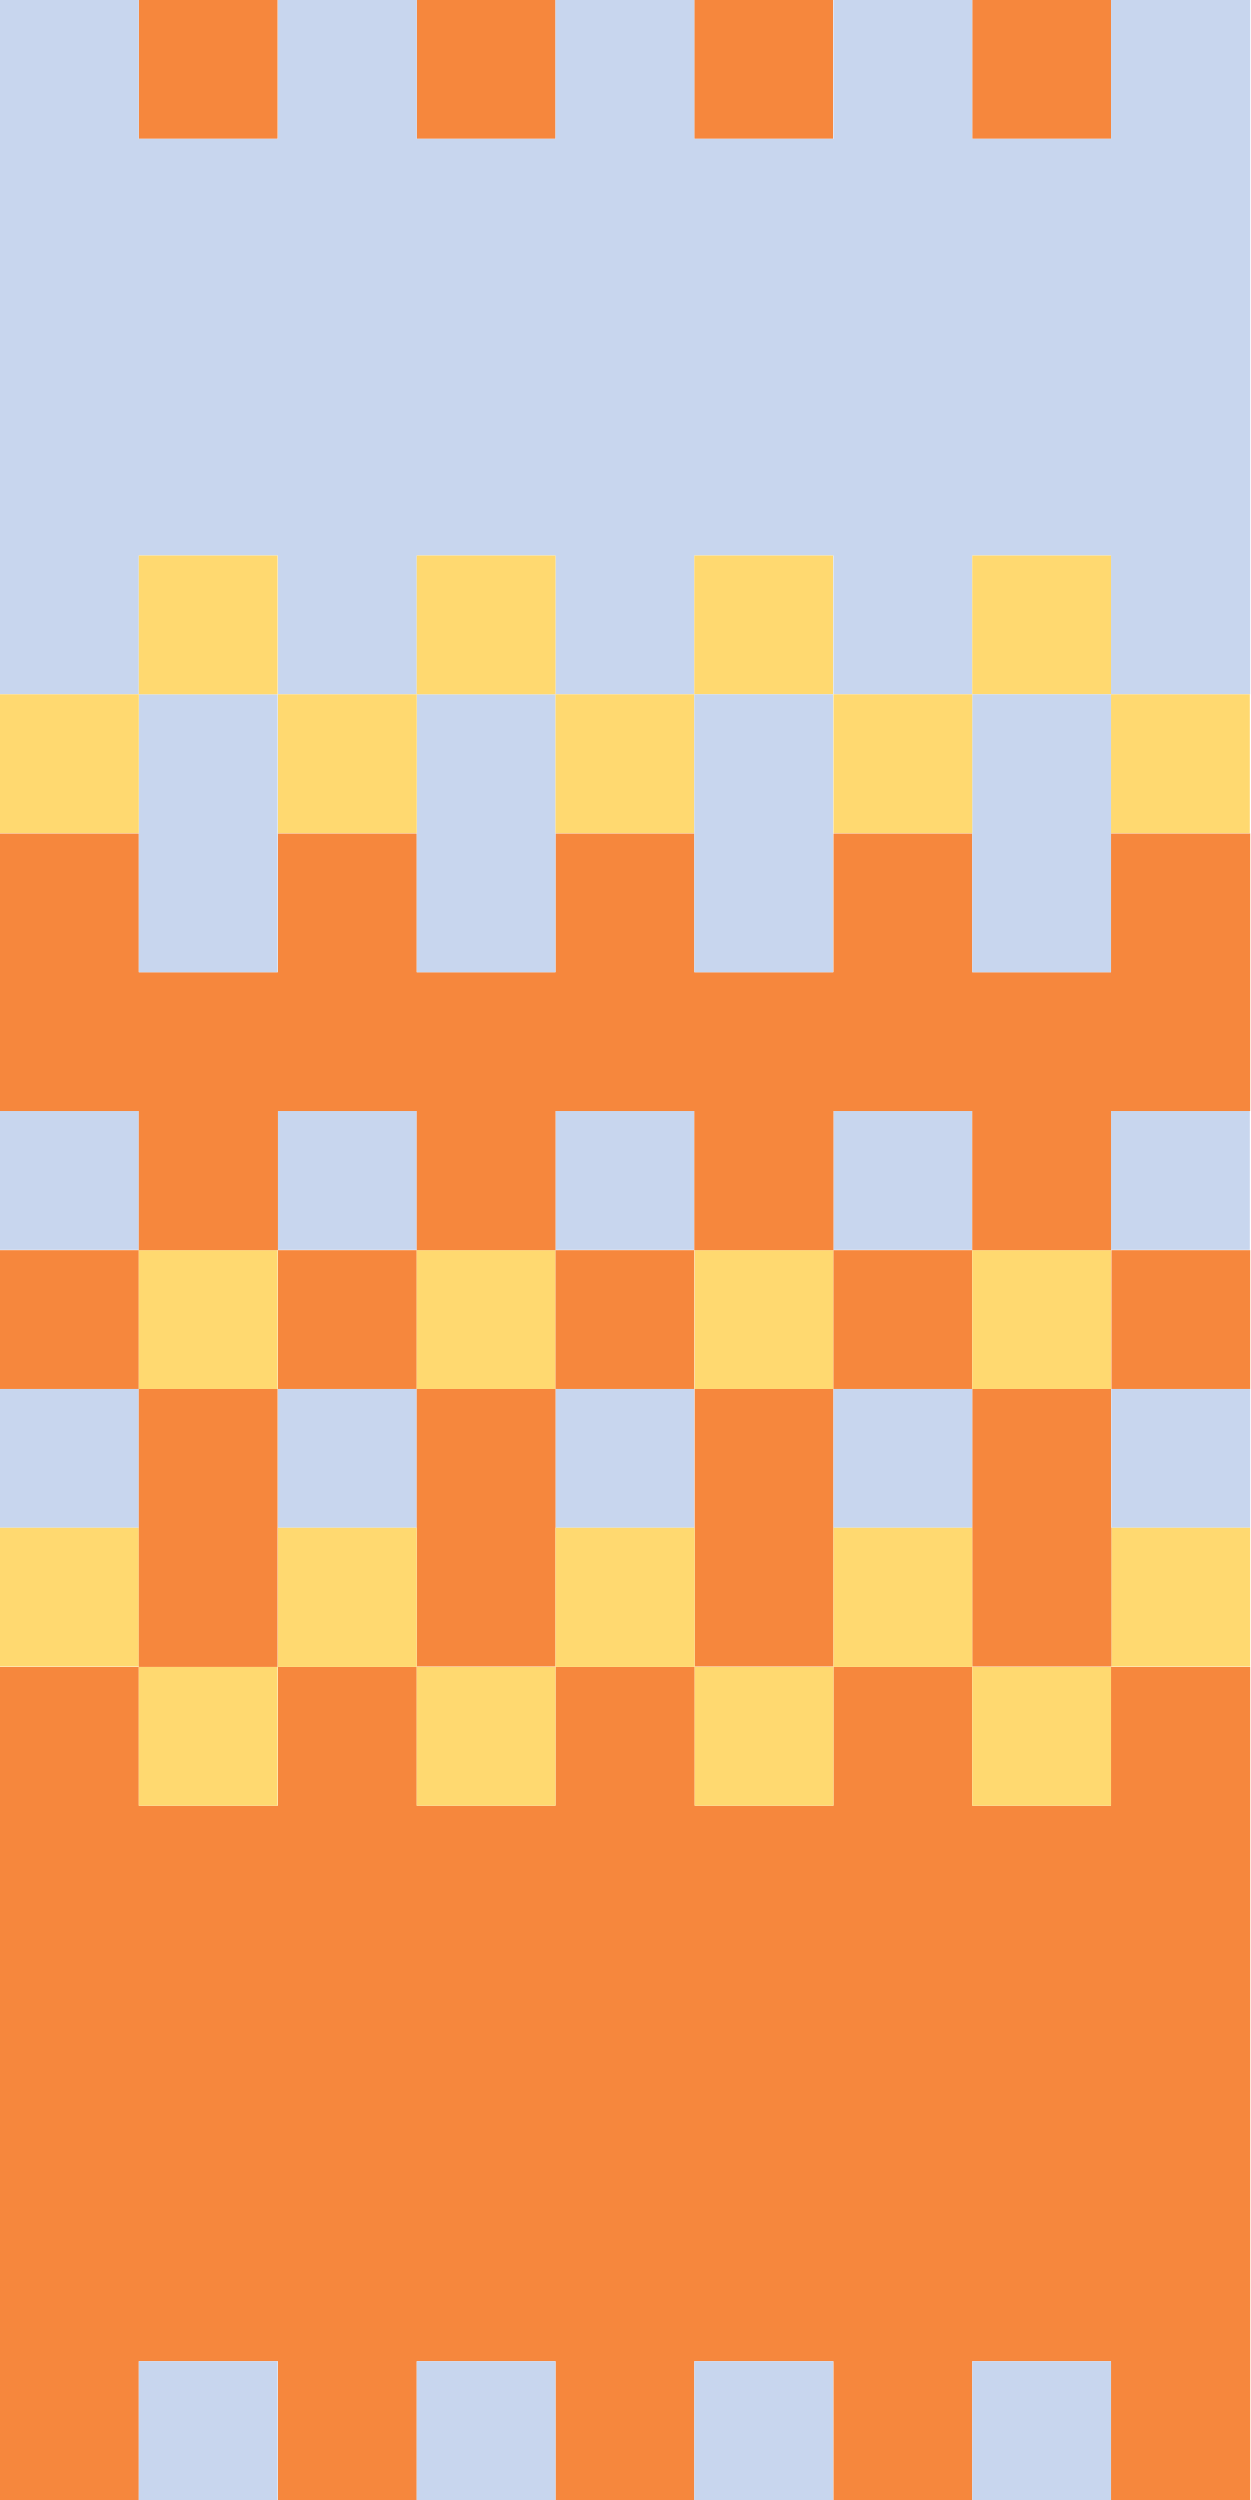
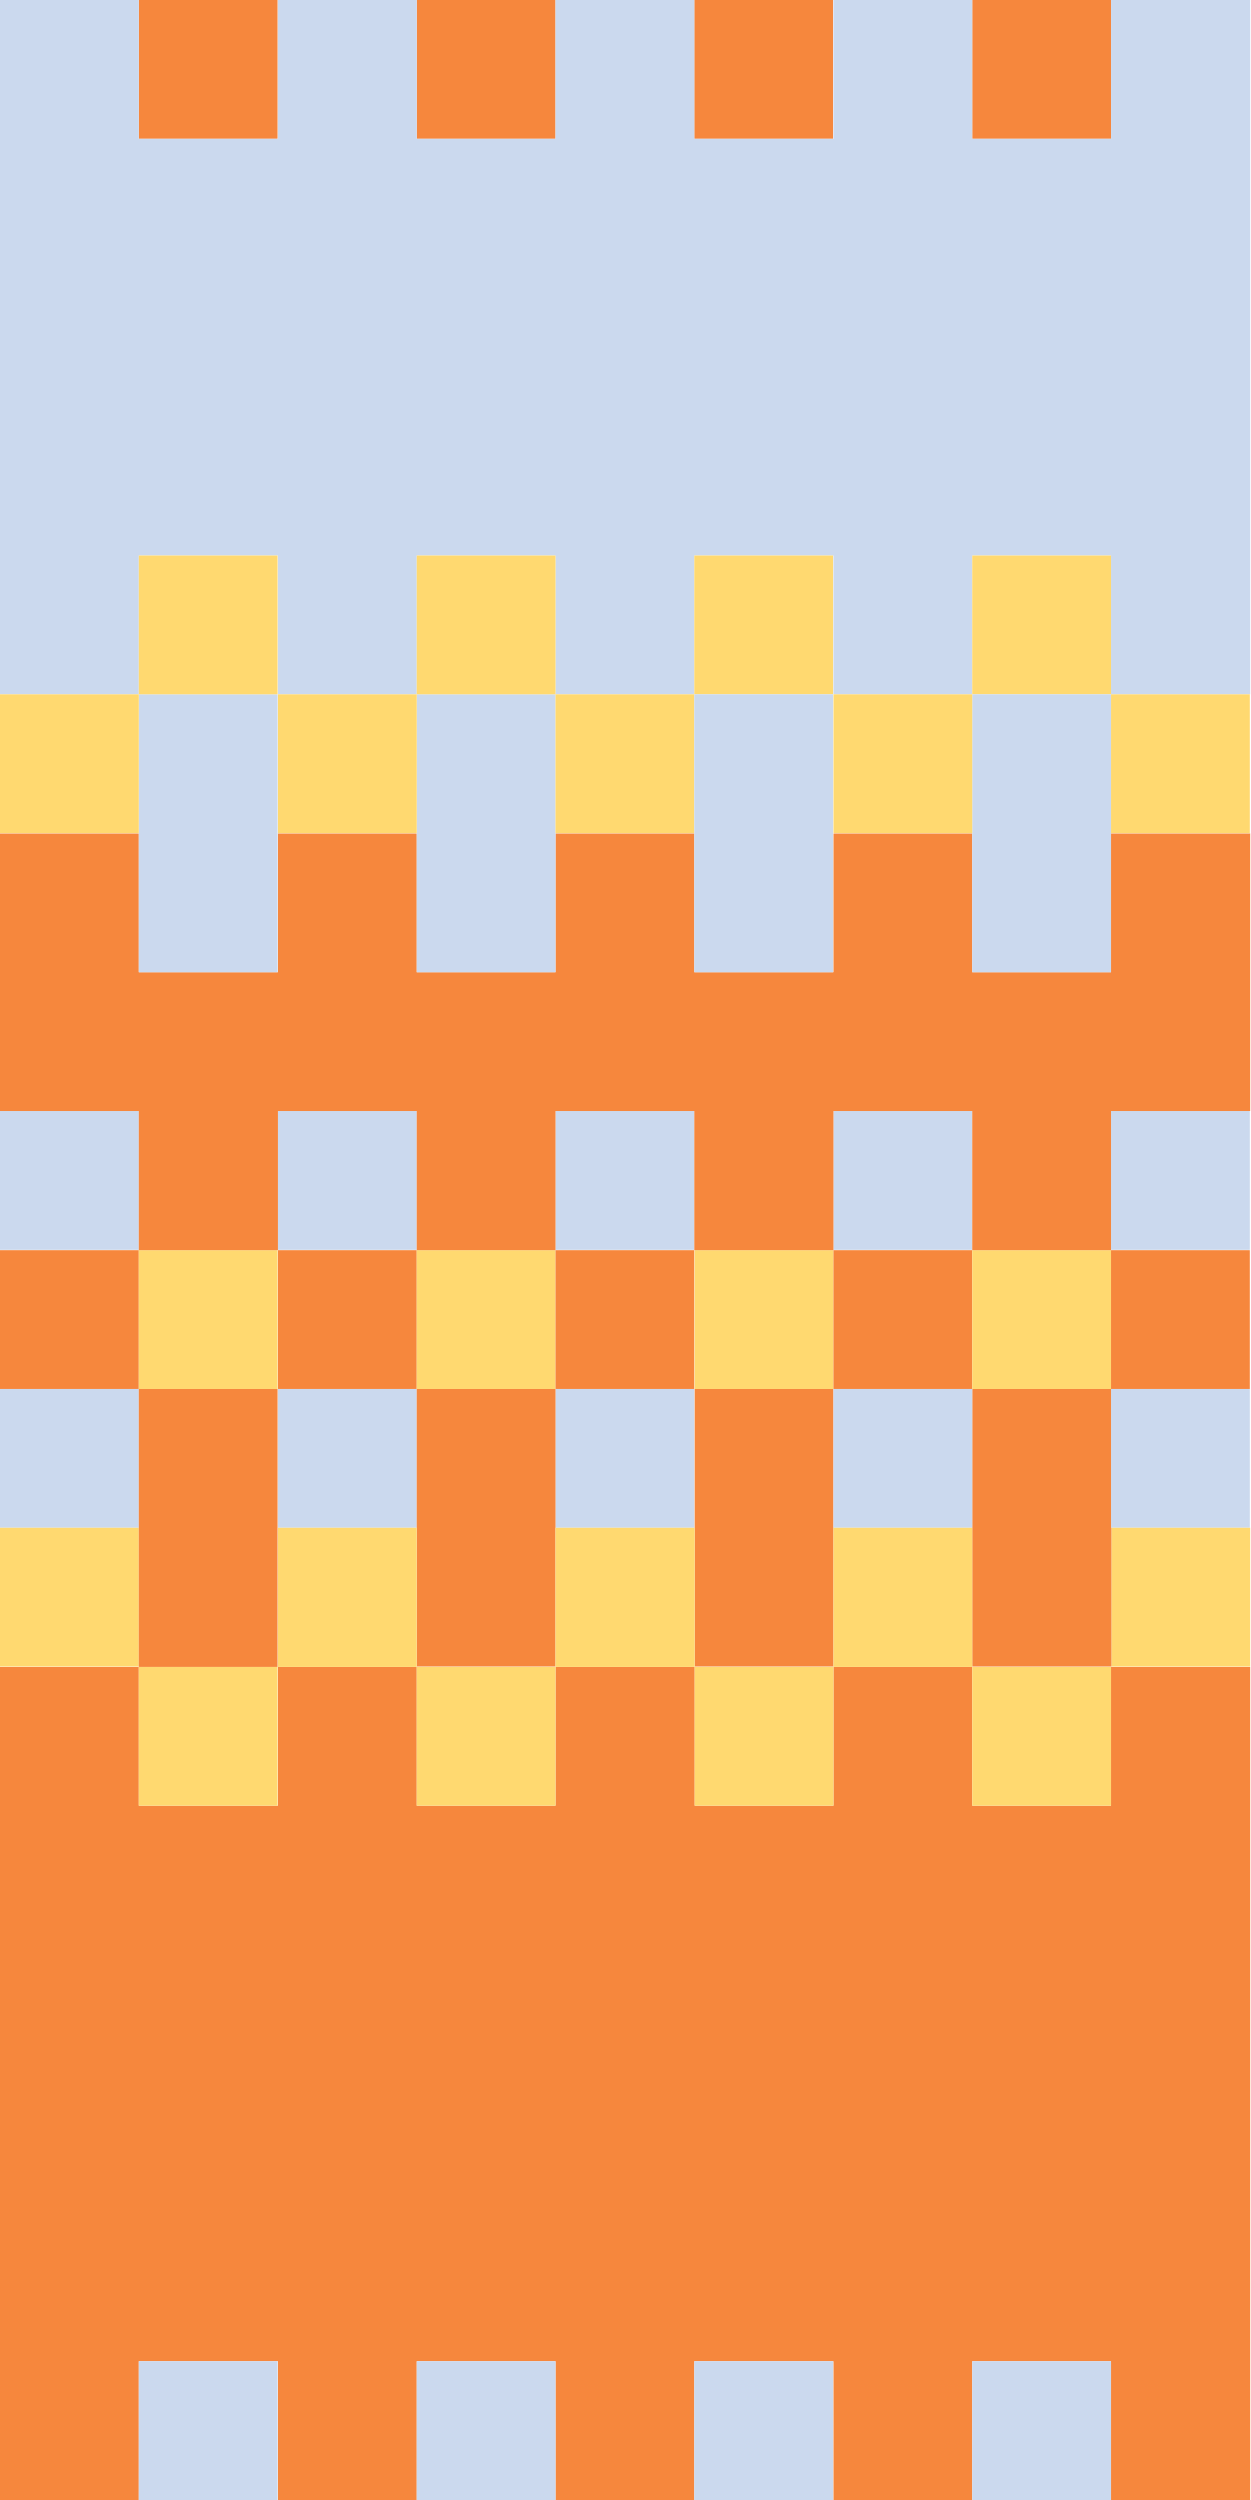
- <svg xmlns="http://www.w3.org/2000/svg" version="1.2" baseProfile="tiny" id="Layer_4" x="0px" y="0px" viewBox="0 0 338.7 677.3" xml:space="preserve">
+ <svg xmlns="http://www.w3.org/2000/svg" version="1.2" baseProfile="tiny" id="Light_Blue" x="0px" y="0px" viewBox="0 0 338.7 677.3" xml:space="preserve">
  <g>
    <g>
-       <rect x="0" y="338.7" fill="#F6873D" width="37.6" height="37.6" />
+       <rect y="338.7" fill="#F6873D" width="37.6" height="37.6" />
      <rect x="37.6" y="338.7" fill="#FFD970" width="37.6" height="37.6" />
      <rect x="75.3" y="338.7" fill="#F6873D" width="37.6" height="37.6" />
      <rect x="112.9" y="338.7" fill="#FFD970" width="37.6" height="37.6" />
      <rect x="150.5" y="338.7" fill="#F6873D" width="37.6" height="37.6" />
      <rect x="188.2" y="338.7" fill="#FFD970" width="37.6" height="37.6" />
      <rect x="225.8" y="338.7" fill="#F6873D" width="37.6" height="37.6" />
      <rect x="263.4" y="338.7" fill="#FFD970" width="37.6" height="37.6" />
-       <rect x="301.1" y="338.7" fill="#F6873D" width="37.6" height="37.6" />
-       <rect x="0" y="376.3" fill="#C8D6EE" width="37.6" height="37.6" />
-       <rect x="0" y="413.9" fill="#C8D6EE" width="37.6" height="0" />
-       <rect x="75.3" y="376.3" fill="#C8D6EE" width="37.6" height="37.6" />
+       <rect x="301" y="338.7" fill="#F6873D" width="37.6" height="37.6" />
+       <rect y="376.3" fill="#CBD9EE" width="37.6" height="37.6" />
+       <rect y="413.9" fill="#C8D6EE" width="37.6" height="0" />
+       <rect x="75.3" y="376.3" fill="#CBD9EE" width="37.6" height="37.6" />
      <rect x="75.3" y="413.9" fill="#C8D6EE" width="37.6" height="0" />
-       <rect x="150.5" y="376.3" fill="#C8D6EE" width="37.6" height="37.6" />
+       <rect x="150.5" y="376.3" fill="#CBD9EE" width="37.6" height="37.6" />
      <polygon fill="#C8D6EE" points="188.1,413.9 188.1,413.9 150.5,413.9 150.5,376.3 150.5,376.3 150.5,413.9   " />
-       <rect x="301.1" y="376.3" fill="#C8D6EE" width="37.6" height="37.6" />
-       <polygon fill="#C8D6EE" points="338.7,413.9 338.7,413.9 301,413.9 301,376.3 301.1,376.3 301.1,413.9   " />
+       <rect x="301" y="376.3" fill="#CBD9EE" width="37.6" height="37.6" />
+       <polygon fill="#C8D6EE" points="338.7,413.9 338.7,413.9 301,413.9 301,376.3 301,376.3 301,413.9   " />
      <polygon fill="#F6873D" points="338.7,451.6 338.7,677.3 301,677.3 301,639.7 263.4,639.7 263.4,677.3 225.8,677.3 225.8,639.7     188.1,639.7 188.1,677.3 150.5,677.3 150.5,639.7 112.9,639.7 112.9,677.3 75.3,677.3 75.3,639.7 37.6,639.7 37.6,677.3 0,677.3     0,526.8 37.6,526.8 37.6,526.8 0,526.8 0,451.6 37.6,451.6 37.6,489.2 75.3,489.2 75.3,451.6 112.9,451.6 112.9,489.2     150.5,489.2 150.5,451.6 188.2,451.6 188.2,489.2 225.8,489.2 225.8,451.6 263.4,451.6 263.4,489.2 301,489.2 301,489.2     301,489.2 301,451.6   " />
-       <rect x="263.4" y="639.7" fill="#C8D6EE" width="37.6" height="37.6" />
-       <rect x="188.1" y="639.7" fill="#C8D6EE" width="37.6" height="37.6" />
-       <rect x="112.9" y="639.7" fill="#C8D6EE" width="37.6" height="37.6" />
-       <rect x="37.6" y="639.7" fill="#C8D6EE" width="37.6" height="37.6" />
+       <rect x="263.4" y="639.7" fill="#CBD9EE" width="37.6" height="37.6" />
+       <rect x="188.1" y="639.7" fill="#CBD9EE" width="37.6" height="37.6" />
+       <rect x="112.9" y="639.7" fill="#CBD9EE" width="37.6" height="37.6" />
+       <rect x="37.6" y="639.7" fill="#CBD9EE" width="37.6" height="37.6" />
      <rect x="301" y="413.9" fill="#F6873D" width="0" height="0" />
      <rect x="225.8" y="413.9" fill="#F6873D" width="0" height="0" />
      <rect x="150.5" y="413.9" fill="#F6873D" width="0" height="0" />
      <polygon fill="#FFD970" points="301,451.6 301,451.6 301,451.6 301,489.2 263.4,489.2 263.4,451.6   " />
      <rect x="301" y="451.6" fill="#FFD970" width="0" height="37.6" />
      <rect x="37.6" y="451.6" fill="#FFD970" width="37.6" height="37.6" />
      <polygon fill="#FFD970" points="338.7,413.9 338.7,451.5 301.1,451.5 301.1,413.9 338.7,413.9 338.7,413.9   " />
-       <rect x="301.1" y="413.9" fill="#C8D6EE" width="37.6" height="0" />
+       <rect x="301" y="413.9" fill="#C8D6EE" width="37.6" height="0" />
      <rect y="413.9" fill="#FFD970" width="37.6" height="37.6" />
-       <rect x="0" y="413.9" fill="#C8D6EE" width="37.6" height="0" />
+       <rect y="413.9" fill="#C8D6EE" width="37.6" height="0" />
      <polygon fill="#F6873D" points="225.8,413.9 225.8,413.9 225.8,451.5 188.2,451.5 188.2,376.3 225.8,376.3 225.8,376.3     225.8,376.3   " />
      <rect x="225.8" y="376.3" fill="#C8D6EE" width="0" height="37.6" />
      <polygon fill="#F6873D" points="150.5,413.9 150.5,413.9 150.5,451.5 112.9,451.5 112.9,376.3 150.5,376.3 150.5,376.3     150.5,376.3   " />
      <rect x="150.5" y="376.3" fill="#C8D6EE" width="0" height="37.6" />
      <rect x="37.6" y="376.3" fill="#F6873D" width="37.6" height="75.3" />
      <rect x="301" y="451.6" fill="#F6873D" width="0" height="37.6" />
      <rect x="188.2" y="451.6" fill="#FFD970" width="37.6" height="37.6" />
      <rect x="112.9" y="451.6" fill="#FFD970" width="37.6" height="37.6" />
      <polygon fill="#F6873D" points="301,413.9 301.1,413.9 301.1,451.5 263.4,451.5 263.4,376.3 301.1,376.3 301.1,376.3 301,376.3       " />
      <rect x="301" y="376.3" fill="#C8D6EE" width="0" height="37.6" />
-       <rect x="225.8" y="376.3" fill="#C8D6EE" width="37.6" height="37.6" />
+       <rect x="225.8" y="376.3" fill="#CBD9EE" width="37.6" height="37.6" />
      <polygon fill="#C8D6EE" points="263.4,413.9 263.4,413.9 225.8,413.9 225.8,376.3 225.8,376.3 225.8,413.9   " />
      <polygon fill="#FFD970" points="263.4,413.9 263.4,451.6 225.8,451.6 225.8,413.9 263.4,413.9 263.4,413.9   " />
      <rect x="225.8" y="413.9" fill="#C8D6EE" width="37.6" height="0" />
      <polygon fill="#FFD970" points="188.2,413.9 188.2,451.6 150.5,451.6 150.5,413.9 188.1,413.9 188.1,413.9   " />
      <rect x="150.5" y="413.9" fill="#C8D6EE" width="37.6" height="0" />
      <polygon fill="#FFD970" points="112.9,413.9 112.9,451.6 75.3,451.6 75.3,413.9 112.9,413.9 112.9,413.9   " />
      <rect x="75.3" y="413.9" fill="#C8D6EE" width="37.6" height="0" />
    </g>
    <g>
-       <rect x="37.6" fill="#F6873D" width="37.6" height="37.6" />
-       <rect x="112.9" fill="#F6873D" width="37.6" height="37.6" />
-       <rect x="188.1" fill="#F6873D" width="37.6" height="37.6" />
-       <rect x="263.4" fill="#F6873D" width="37.6" height="37.6" />
-       <polygon fill="#C8D6EE" points="338.7,0 338.7,188.1 301,188.1 301,150.5 263.4,150.5 263.4,188.1 225.8,188.1 225.8,150.5     188.1,150.5 188.1,188.1 150.5,188.1 150.5,150.5 112.9,150.5 112.9,188.1 75.3,188.1 75.3,150.5 37.6,150.5 37.6,188.1 0,188.1     0,0 37.6,0 37.6,37.6 75.3,37.6 75.3,0 112.9,0 112.9,37.6 150.5,37.6 150.5,0 188.1,0 188.1,37.6 225.8,37.6 225.8,0 263.4,0     263.4,37.6 301,37.6 301,0   " />
-       <rect x="301" y="301" fill="#C8D6EE" width="37.6" height="37.6" />
-       <rect x="225.8" y="301" fill="#C8D6EE" width="37.6" height="37.6" />
-       <rect x="150.5" y="301" fill="#C8D6EE" width="37.6" height="37.6" />
-       <rect x="75.3" y="301" fill="#C8D6EE" width="37.6" height="37.6" />
-       <rect x="0" y="301" fill="#C8D6EE" width="37.6" height="37.6" />
+       <rect x="37.6" y="0" fill="#F6873D" width="37.6" height="37.6" />
+       <rect x="112.9" y="0" fill="#F6873D" width="37.6" height="37.6" />
+       <rect x="188.1" y="0" fill="#F6873D" width="37.6" height="37.6" />
+       <rect x="263.4" y="0" fill="#F6873D" width="37.6" height="37.6" />
+       <polygon fill="#CBD9EE" points="338.7,0 338.7,188.1 301,188.1 301,150.5 263.4,150.5 263.4,188.1 225.8,188.1 225.8,150.5     188.1,150.5 188.1,188.1 150.5,188.1 150.5,150.5 112.9,150.5 112.9,188.1 75.3,188.1 75.3,150.5 37.6,150.5 37.6,188.1 0,188.1     0,0 37.6,0 37.6,37.6 75.3,37.6 75.3,0 112.9,0 112.9,37.6 150.5,37.6 150.5,0 188.1,0 188.1,37.6 225.8,37.6 225.8,0 263.4,0     263.4,37.6 301,37.6 301,0   " />
+       <rect x="301" y="301" fill="#CBD9EE" width="37.6" height="37.6" />
+       <rect x="225.8" y="301" fill="#CBD9EE" width="37.6" height="37.6" />
+       <rect x="150.5" y="301" fill="#CBD9EE" width="37.6" height="37.6" />
+       <rect x="75.3" y="301" fill="#CBD9EE" width="37.6" height="37.6" />
+       <rect y="301" fill="#CBD9EE" width="37.6" height="37.6" />
      <polygon fill="#F6873D" points="338.7,225.8 338.7,301 301,301 301,338.7 263.4,338.7 263.4,301 225.8,301 225.8,338.7     188.1,338.7 188.1,301 150.5,301 150.5,338.7 112.9,338.7 112.9,301 75.3,301 75.3,338.7 37.6,338.7 37.6,301 0,301 0,225.8     37.6,225.8 37.6,263.4 75.3,263.4 75.3,225.8 112.9,225.8 112.9,263.4 150.5,263.4 150.5,225.8 188.1,225.8 188.1,263.4     225.8,263.4 225.8,225.8 263.4,225.8 263.4,263.4 301,263.4 301,225.8   " />
      <rect x="301" y="188.1" fill="#FFD970" width="37.6" height="37.6" />
-       <rect x="37.6" y="188.1" fill="#C8D6EE" width="37.6" height="75.3" />
-       <rect x="0" y="188.1" fill="#FFD970" width="37.6" height="37.6" />
-       <rect x="112.9" y="188.1" fill="#C8D6EE" width="37.6" height="75.3" />
+       <rect x="37.6" y="188.1" fill="#CBD9EE" width="37.6" height="75.3" />
+       <rect y="188.1" fill="#FFD970" width="37.6" height="37.6" />
+       <rect x="112.9" y="188.1" fill="#CBD9EE" width="37.6" height="75.3" />
      <rect x="150.5" y="188.1" fill="#FFD970" width="37.6" height="37.6" />
      <rect x="263.4" y="150.5" fill="#FFD970" width="37.6" height="37.6" />
-       <rect x="263.4" y="188.1" fill="#C8D6EE" width="37.6" height="75.3" />
+       <rect x="263.4" y="188.1" fill="#CBD9EE" width="37.6" height="75.3" />
      <rect x="225.8" y="188.1" fill="#FFD970" width="37.6" height="37.6" />
      <rect x="188.1" y="150.5" fill="#FFD970" width="37.6" height="37.6" />
-       <rect x="188.1" y="188.1" fill="#C8D6EE" width="37.6" height="75.3" />
+       <rect x="188.1" y="188.1" fill="#CBD9EE" width="37.6" height="75.3" />
      <rect x="37.6" y="150.5" fill="#FFD970" width="37.6" height="37.6" />
      <rect x="112.9" y="150.5" fill="#FFD970" width="37.6" height="37.6" />
      <rect x="75.3" y="188.1" fill="#FFD970" width="37.6" height="37.6" />
    </g>
  </g>
</svg>
